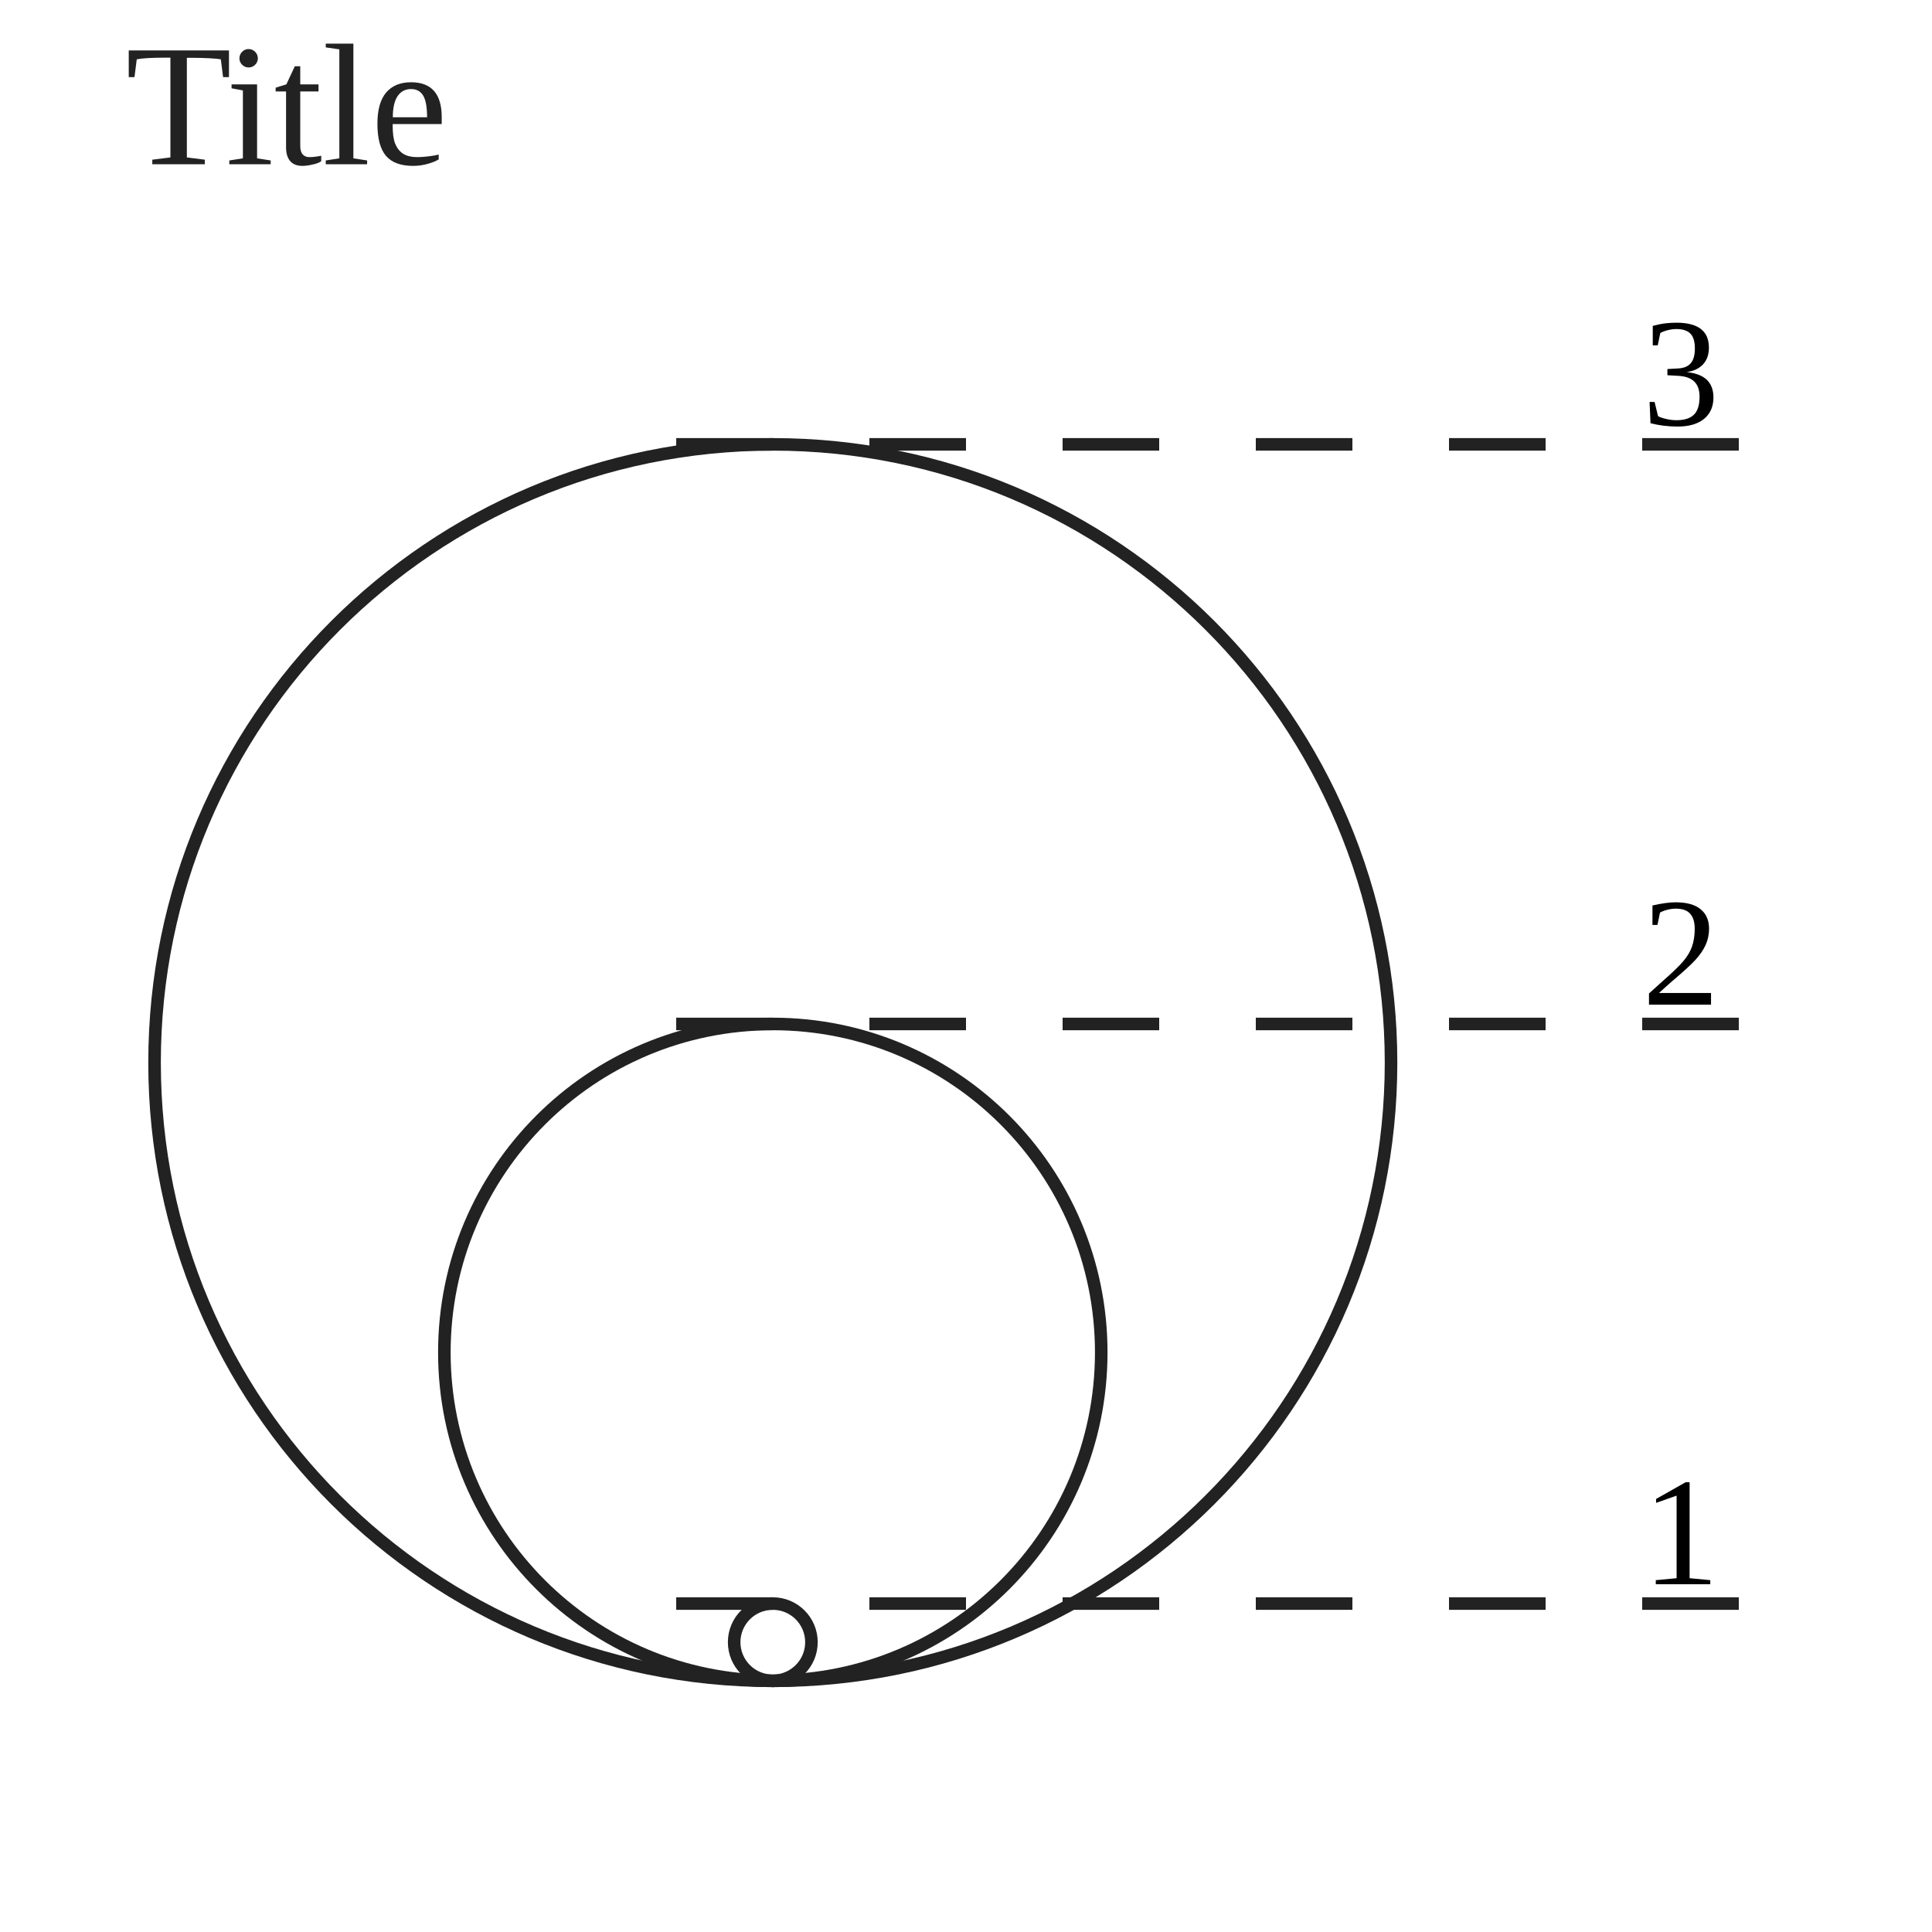
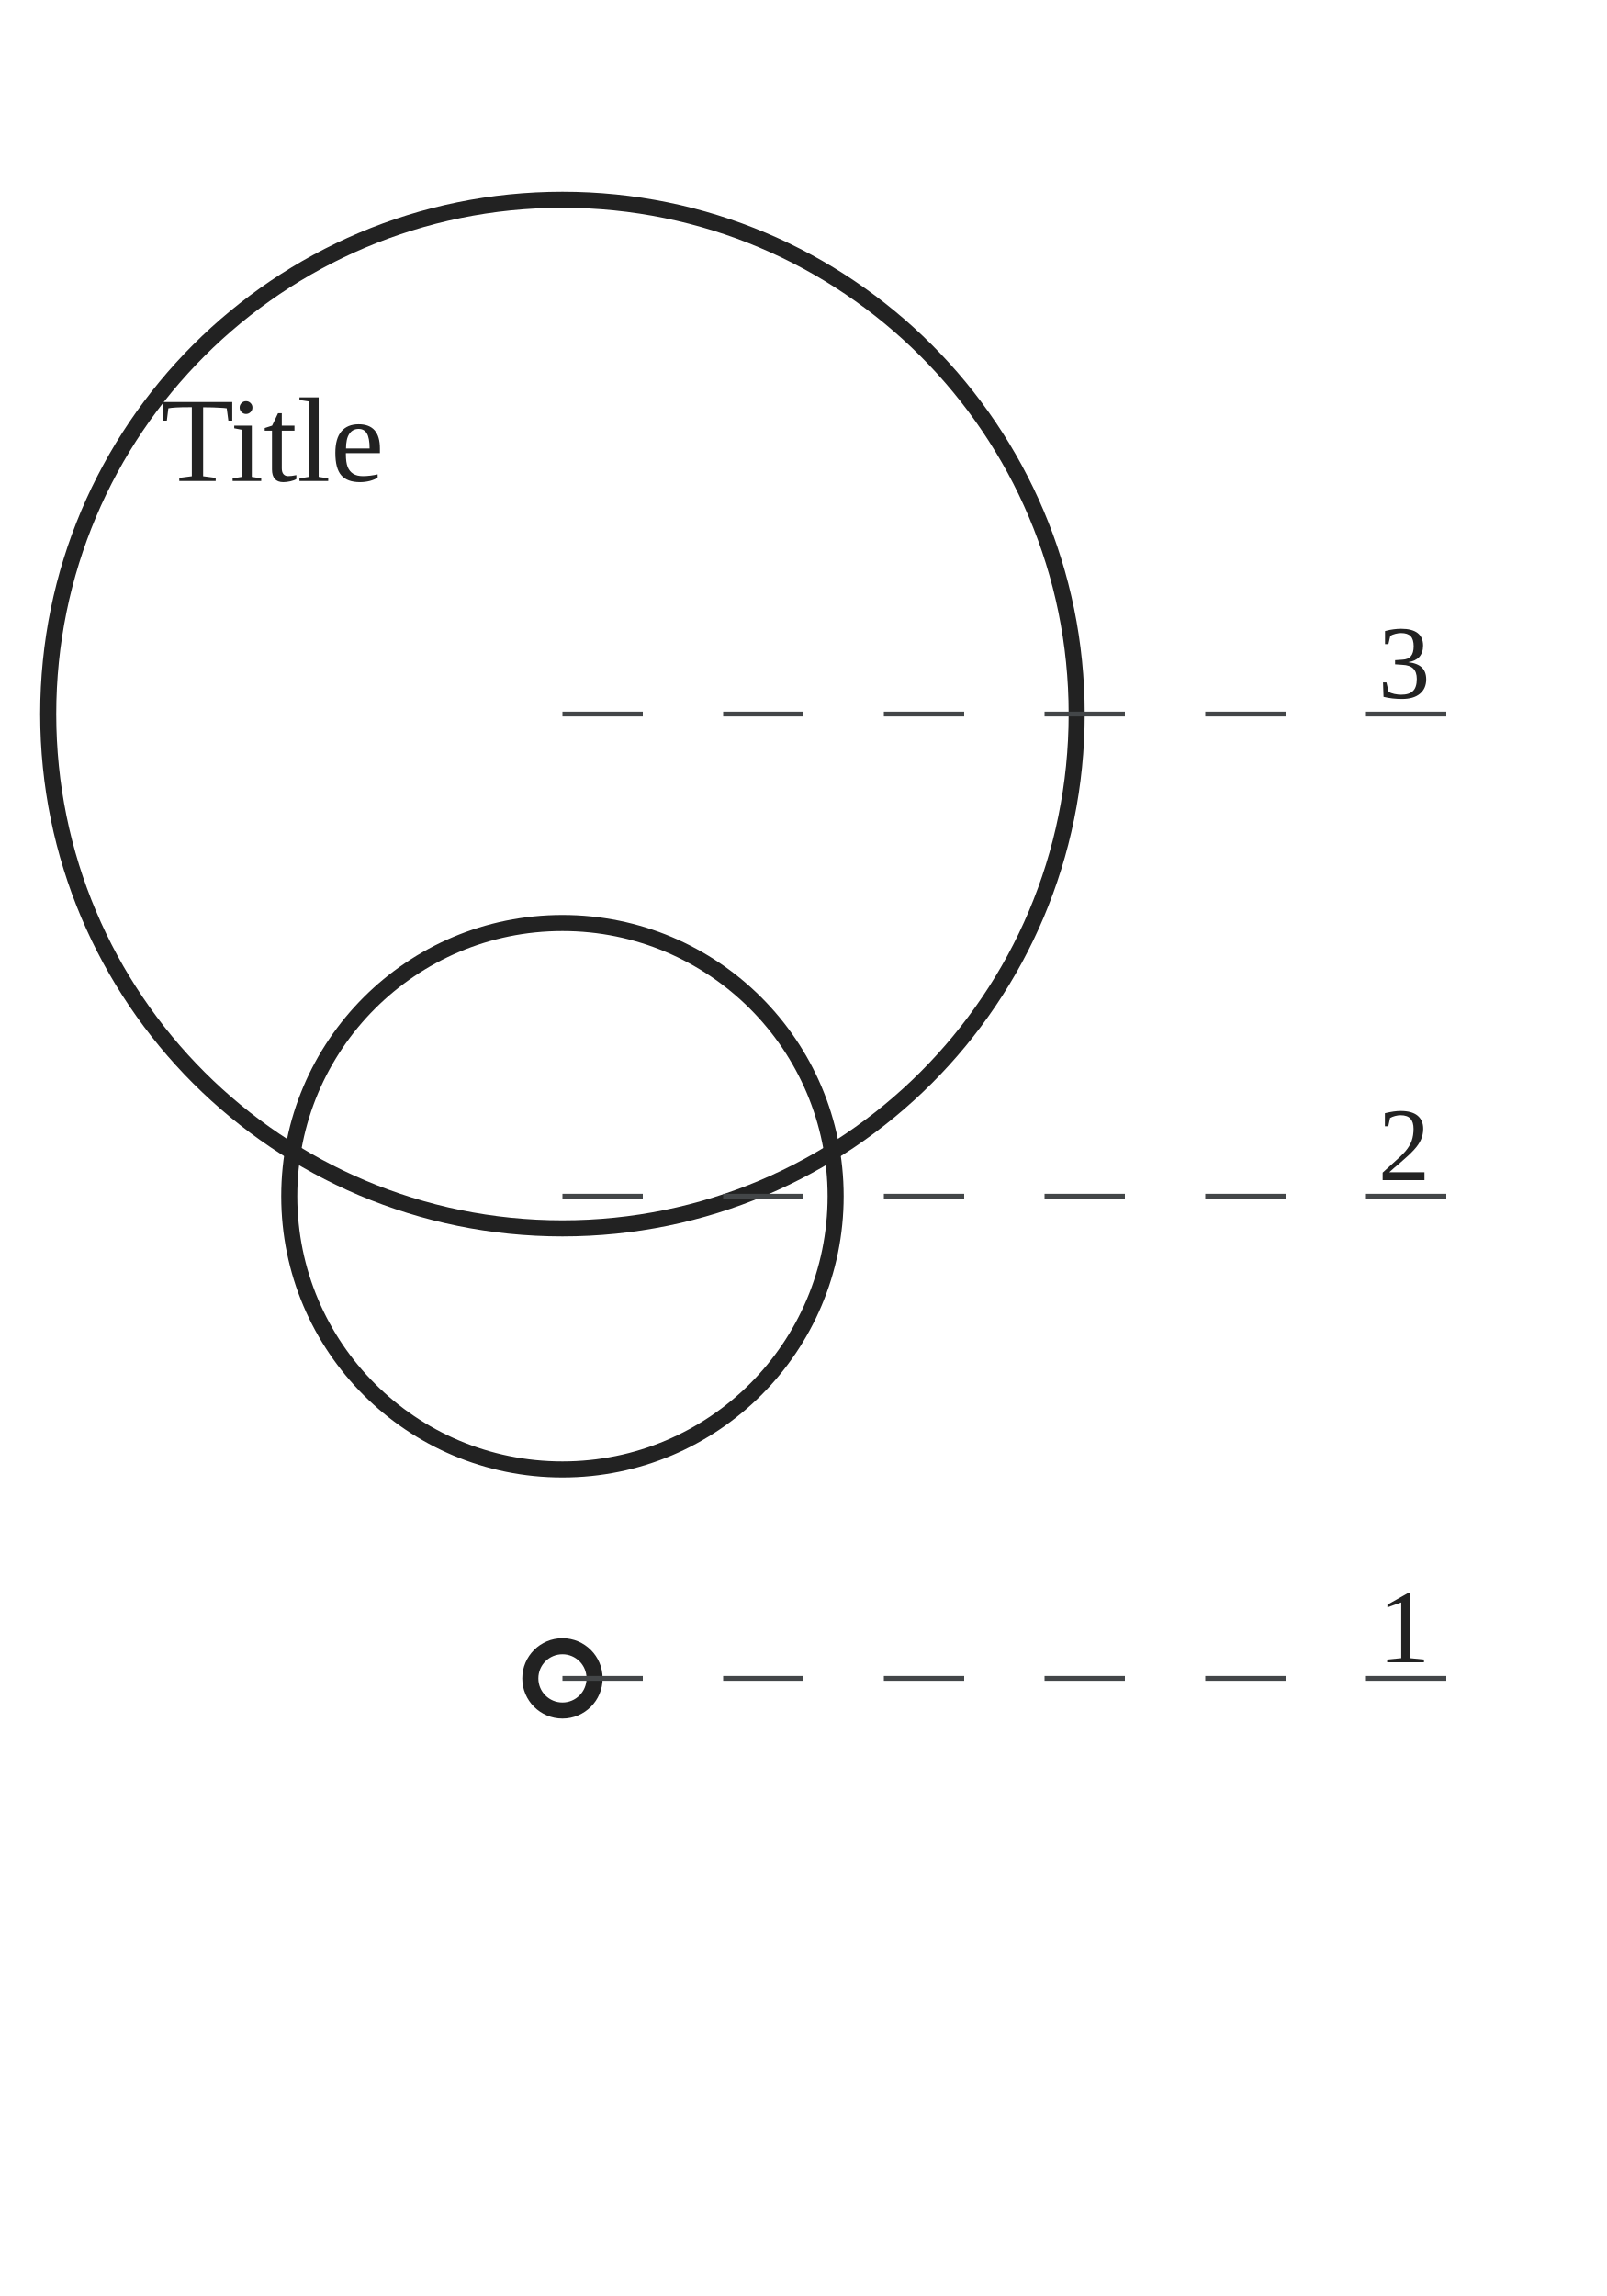
- <svg xmlns="http://www.w3.org/2000/svg" version="1.1" id="Layer_1" x="0px" y="0px" width="150px" height="150px" viewBox="0 0 200 200" preserveAspectRatio="xMidYMid meet">
+ <svg xmlns="http://www.w3.org/2000/svg" version="1.1" id="Layer_1" x="0px" y="0px" width="140px" height="200px" viewBox="0 0 200 200" preserveAspectRatio="xMidYMid meet">
  <g>
-     <text id="title" transform="matrix(1 0 0 1 13 17)" fill="#222" font-size="18">Title</text>
-     <circle id="maxNode" fill="none" stroke="#222" stroke-width="1.3" stroke-miterlimit="10" cx="80" cy="110" r="64" />
-     <circle id="midNode" fill="none" stroke="#222" stroke-width="1.3" stroke-miterlimit="10" cx="80" cy="140" r="34" />
-     <circle id="minNode" fill="none" stroke="#222" stroke-width="1.3" stroke-miterlimit="10" cx="80" cy="170" r="4" />
+     <text id="title" transform="matrix(1 0 0 1 20 17)" fill="#222" font-size="15">Title</text>
+     <circle id="maxNode" fill="none" stroke="#222" stroke-width="2" stroke-miterlimit="10" cx="70" cy="46" r="64" />
+     <circle id="midNode" fill="none" stroke="#222" stroke-width="2" stroke-miterlimit="10" cx="70" cy="106" r="34" />
+     <circle id="minNode" fill="none" stroke="#222" stroke-width="2" stroke-miterlimit="10" cx="70" cy="166" r="4" />
    <g id="maxG" transform="translate(70, 46)">
-       <text transform="matrix(1 0 0 1 108 -2)" text-anchor="end" fill="#000" font-size="16">3</text>
-       <line fill="none" stroke="#222" stroke-width="1.3" stroke-dasharray="10" x2="110" />
+       <text transform="matrix(1 0 0 1 108 -2)" text-anchor="end" fill="#222" font-size="13">3</text>
+       <line fill="none" stroke="#434648" stroke-width="0.6" stroke-dasharray="10" x2="110" />
    </g>
    <g id="midG" transform="translate(70, 106)">
-       <text transform="matrix(1 0 0 1 108 -2)" text-anchor="end" fill="#000" font-size="16">2</text>
-       <line fill="none" stroke="#222" stroke-width="1.3" stroke-dasharray="10" x2="110" />
+       <text transform="matrix(1 0 0 1 108 -2)" text-anchor="end" fill="#222" font-size="13">2</text>
+       <line fill="none" stroke="#434648" stroke-width="0.6" stroke-dasharray="10" x2="110" />
    </g>
    <g id="minG" transform="translate(70, 166)">
-       <text transform="matrix(1 0 0 1 108 -2)" text-anchor="end" fill="#000" font-size="16">1</text>
-       <line fill="none" stroke="#222" stroke-width="1.3" stroke-dasharray="10" x2="110" />
+       <text transform="matrix(1 0 0 1 108 -2)" text-anchor="end" fill="#222" font-size="13">1</text>
+       <line fill="none" stroke="#434648" stroke-width="0.6" stroke-dasharray="10" x2="110" />
    </g>
-     <text id="note" transform="matrix(1 0 0 1 13 193)" fill="#444445" font-style="italic" font-size="14" />
+     <text id="note" transform="matrix(1 0 0 1 20 193)" fill="#444445" font-style="italic" font-size="12" />
  </g>
</svg>
